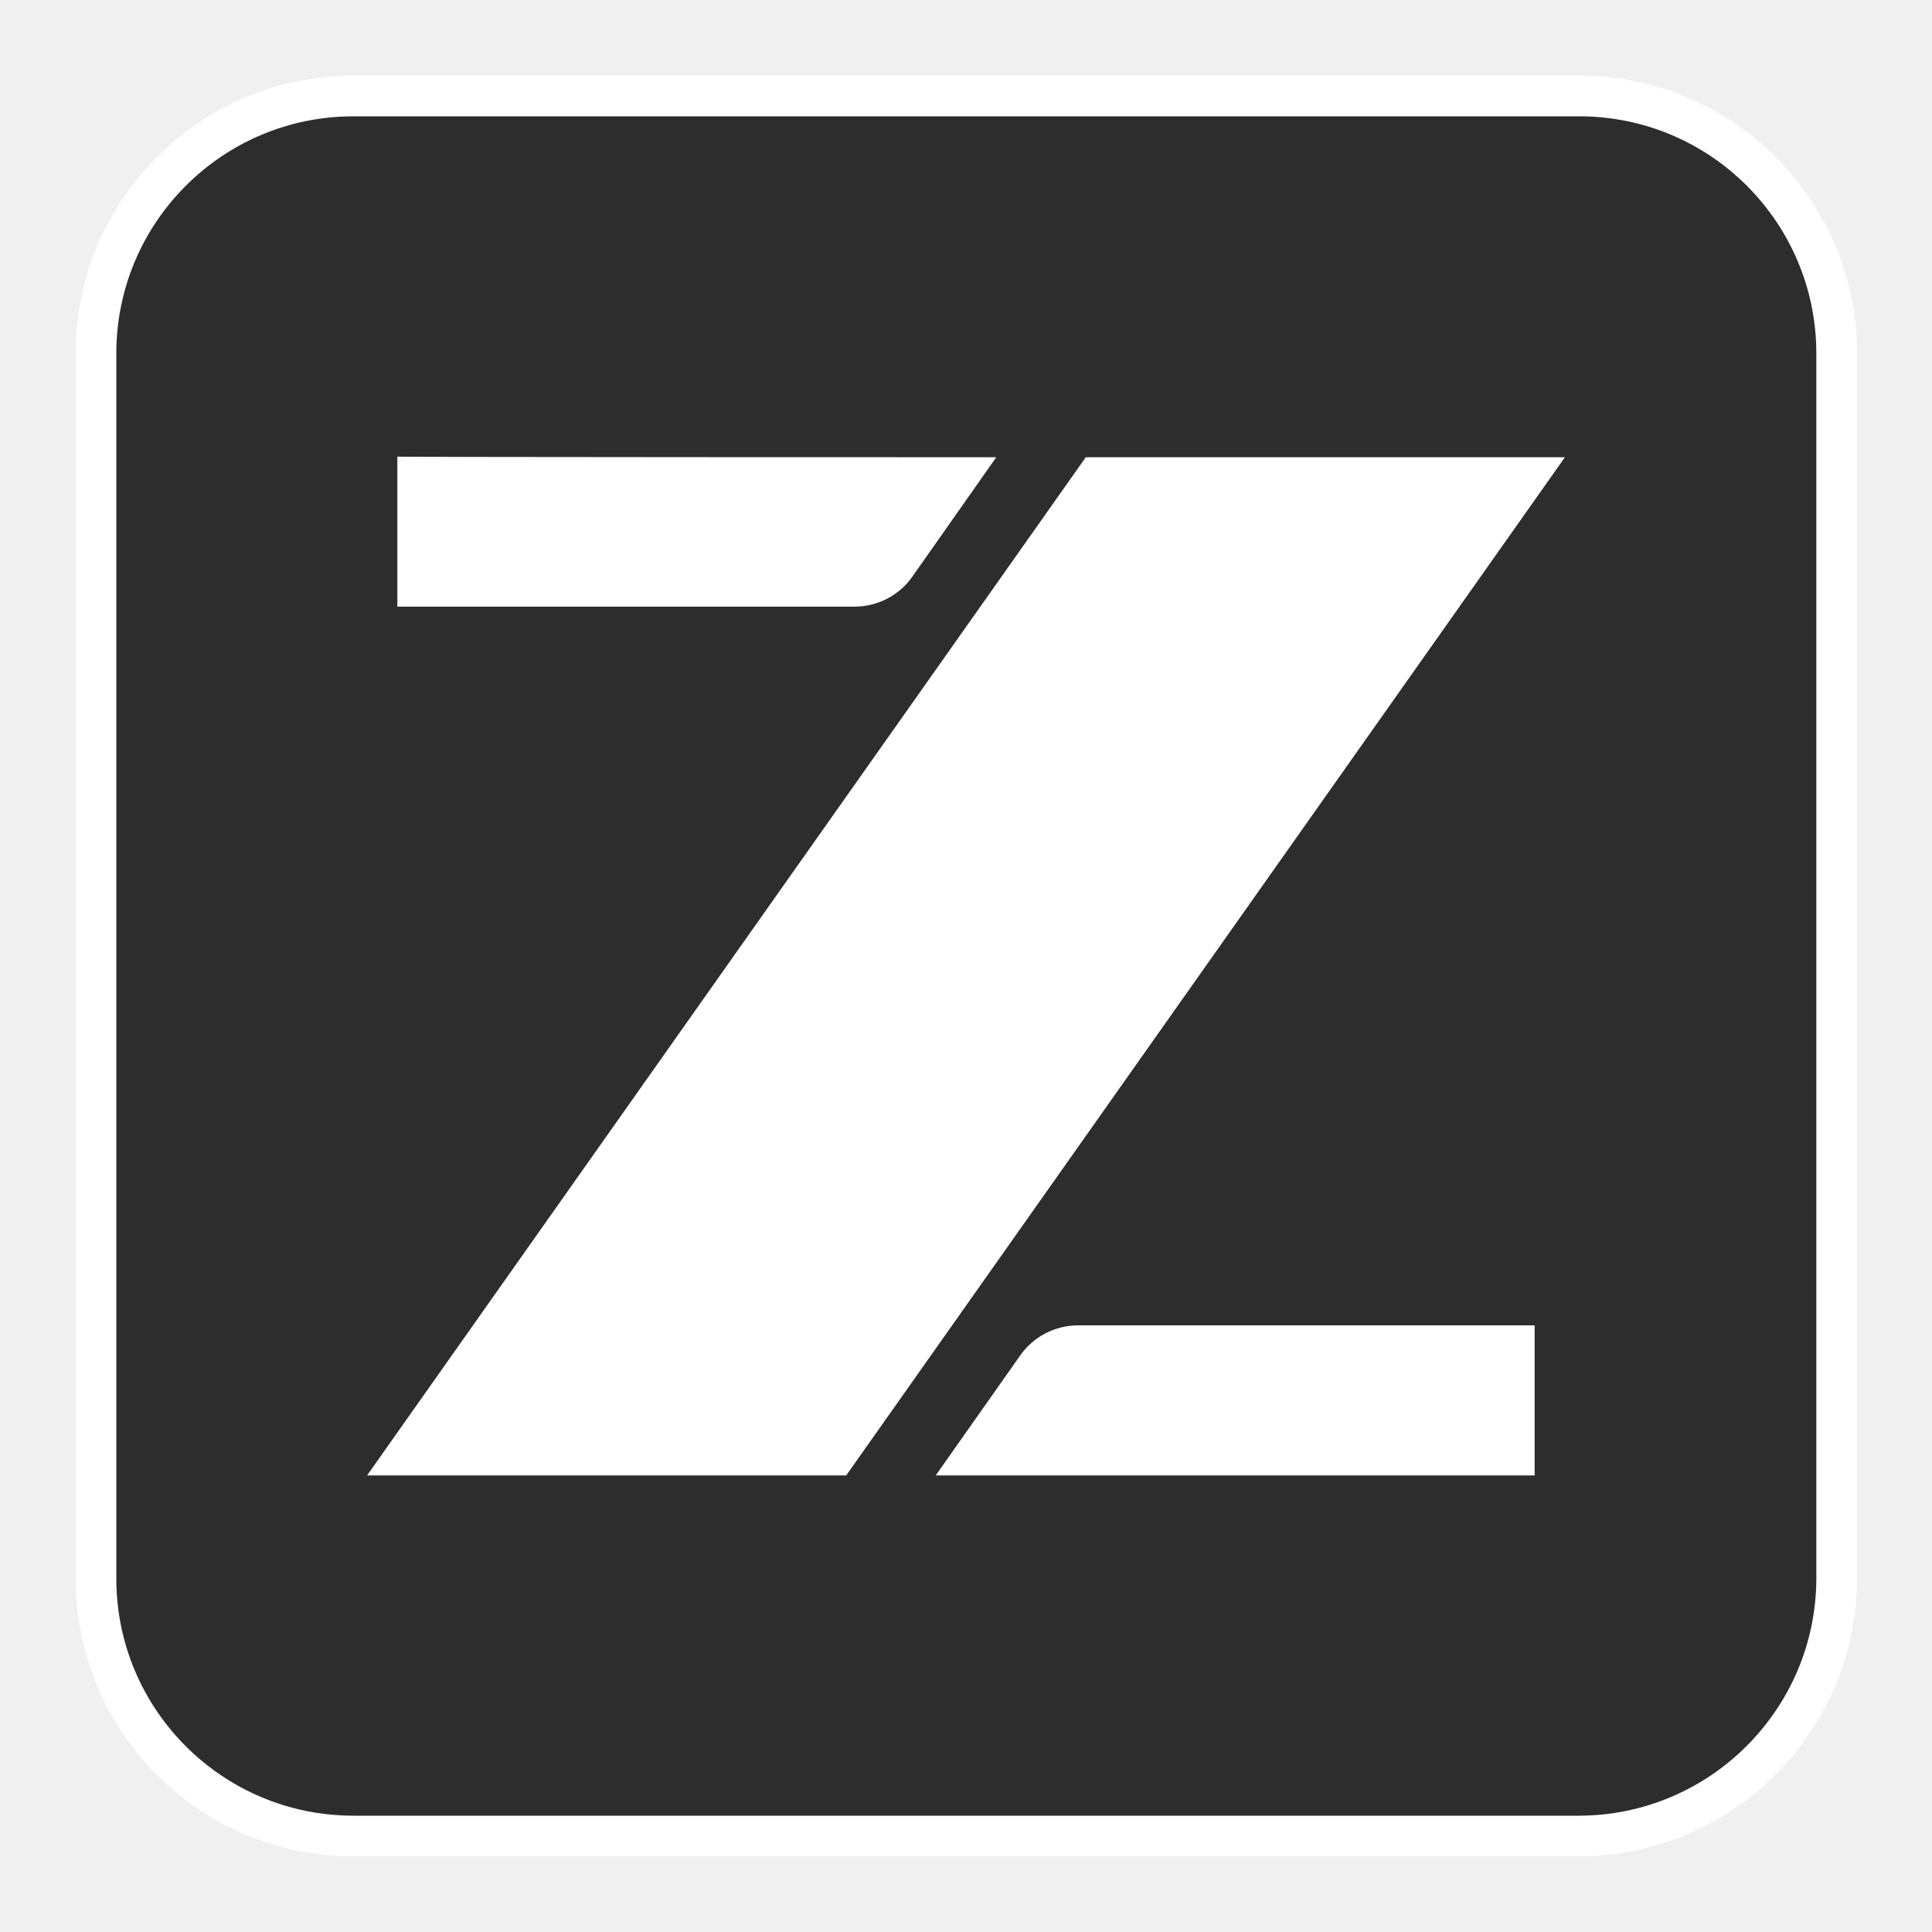
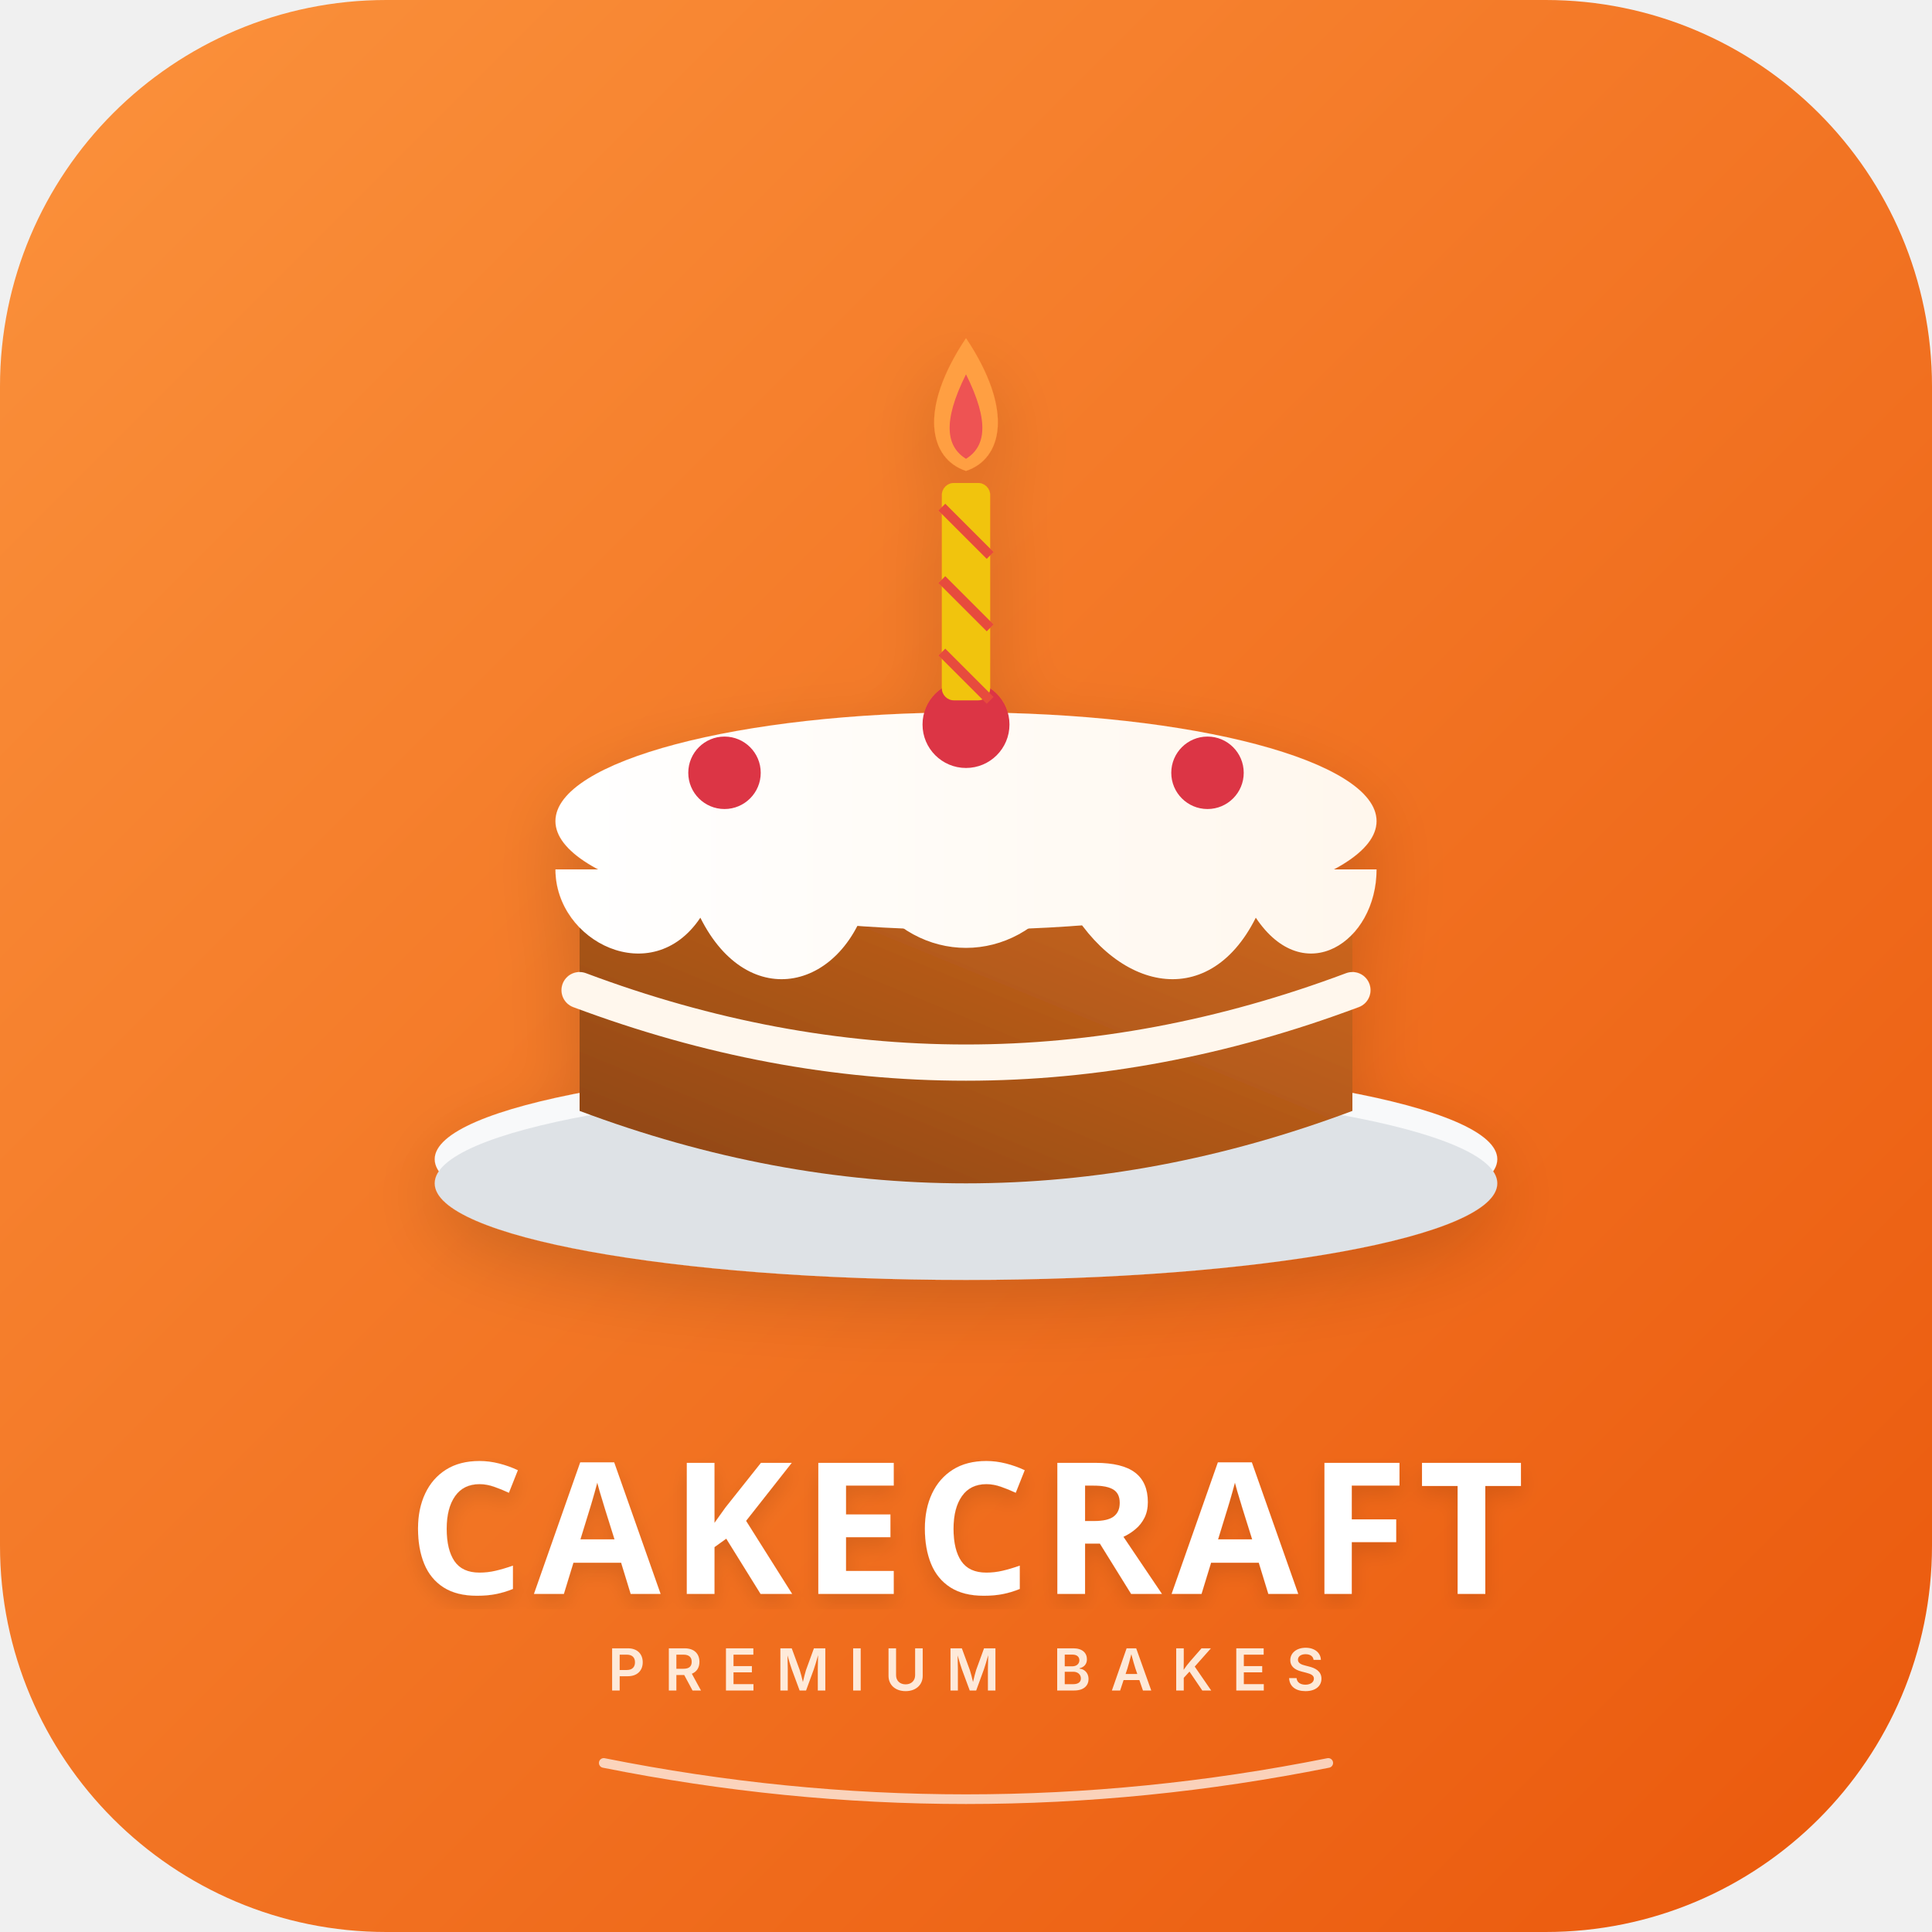
- <svg xmlns="http://www.w3.org/2000/svg" version="1.1" x="0px" y="0px" viewBox="0 0 30 30" style="enable-background:new 0 0 30 30;" xml:space="preserve">
+ <svg xmlns="http://www.w3.org/2000/svg" viewBox="0 0 800 800" width="100%" height="100%">
  <defs>
-     <style type="text/css">
-     .st194{fill:#2D2D2D;stroke:#FFFFFF;stroke-width:0.632;stroke-miterlimit:10;}
-     .st23{fill:#FFFFFF;}
- 
-     .z-breathe {
-       animation: breathe 2.5s ease-in-out infinite;
-     }
- 
-     @keyframes breathe {
-       0%, 100% { opacity: 0.7; }
-       50% { opacity: 1; }
-     }
-   </style>
+     <linearGradient id="bgGrad" x1="0%" y1="0%" x2="100%" y2="100%">
+       <stop offset="0%" stop-color="#FB923C" />
+       <stop offset="100%" stop-color="#EA580C" />
+     </linearGradient>
+     <linearGradient id="frostingGrad" x1="0%" y1="0%" x2="100%" y2="0%">
+       <stop offset="0%" stop-color="#ffffff" />
+       <stop offset="100%" stop-color="#FFF7ED" />
+     </linearGradient>
+     <linearGradient id="cakeGrad" x1="0%" y1="100%" x2="100%" y2="0%">
+       <stop offset="0%" stop-color="#8b4513" />
+       <stop offset="100%" stop-color="#d2691e" />
+     </linearGradient>
+     <filter id="shadow" x="-20%" y="-20%" width="140%" height="140%">
+       <feDropShadow dx="0" dy="10" stdDeviation="15" flood-color="#000000" flood-opacity="0.15" />
+     </filter>
+     <filter id="textShadow" x="-10%" y="-10%" width="120%" height="120%">
+       <feDropShadow dx="0" dy="4" stdDeviation="4" flood-color="#000000" flood-opacity="0.1" />
+     </filter>
  </defs>
-   <g>
-     <path class="st194" d="M24.51,28.51H5.49c-2.21,0-4-1.79-4-4V5.49c0-2.21,1.79-4,4-4h19.03c2.21,0,4,1.79,4,4v19.03     C28.51,26.72,26.72,28.51,24.51,28.51z" />
-     <g class="z-breathe">
-       <path class="st23" d="M15.47,7.1l-1.3,1.85c-0.2,0.29-0.54,0.47-0.9,0.47h-7.1V7.09C6.16,7.1,15.47,7.1,15.47,7.1z" />
-       <polygon class="st23" points="24.3,7.1 13.14,22.91 5.7,22.91 16.86,7.1" />
-       <path class="st23" d="M14.53,22.91l1.31-1.86c0.2-0.29,0.54-0.47,0.9-0.47h7.09v2.33H14.53z" />
-     </g>
+   <rect width="800" height="800" rx="160" fill="url(#bgGrad)" />
+   <g transform="translate(0, -40)" filter="url(#shadow)">
+     <ellipse cx="400" cy="520" rx="220" ry="40" fill="#f8f9fa" />
+     <ellipse cx="400" cy="530" rx="220" ry="40" fill="#dee2e6" />
+     <path d="M 240 400 L 240 500 Q 400 560 560 500 L 560 400 Z" fill="url(#cakeGrad)" />
+     <path d="M 240 450 Q 400 510 560 450" fill="none" stroke="#FFF7ED" stroke-width="15" stroke-linecap="round" />
+     <path d="M 230 400 C 230 430, 270 450, 290 420 C 310 460, 350 450, 360 410 C 380 440, 420 440, 440 410 C 460 450, 500 460, 520 420 C 540 450, 570 430, 570 400 Z" fill="url(#frostingGrad)" />
+     <ellipse cx="400" cy="380" rx="170" ry="45" fill="url(#frostingGrad)" />
+     <circle cx="300" cy="360" r="15" fill="#dc3545" />
+     <circle cx="400" cy="340" r="18" fill="#dc3545" />
+     <circle cx="500" cy="360" r="15" fill="#dc3545" />
+     <rect x="390" y="240" width="20" height="90" rx="5" fill="#f1c40f" />
+     <path d="M 390 250 L 410 270 M 390 280 L 410 300 M 390 310 L 410 330" stroke="#e74c3c" stroke-width="4" />
+     <path d="M 400 180 C 420 210, 415 230, 400 235 C 385 230, 380 210, 400 180 Z" fill="#ff9f43" />
+     <path d="M 400 195 C 410 215, 408 225, 400 230 C 392 225, 390 215, 400 195 Z" fill="#ee5253" />
  </g>
+   <text x="400" y="660" font-family="'Poppins', 'Montserrat', 'Segoe UI', sans-serif" font-size="76" font-weight="800" fill="#ffffff" text-anchor="middle" filter="url(#textShadow)" letter-spacing="4">CAKECRAFT</text>
+   <text x="400" y="700" font-family="'Inter', 'Segoe UI', sans-serif" font-size="24" font-weight="600" fill="#FFF7ED" text-anchor="middle" letter-spacing="8" opacity="0.9">PREMIUM BAKES</text>
+   <path d="M 250 730 Q 400 760 550 730" fill="none" stroke="#ffffff" stroke-width="4" stroke-linecap="round" opacity="0.7" />
</svg>
